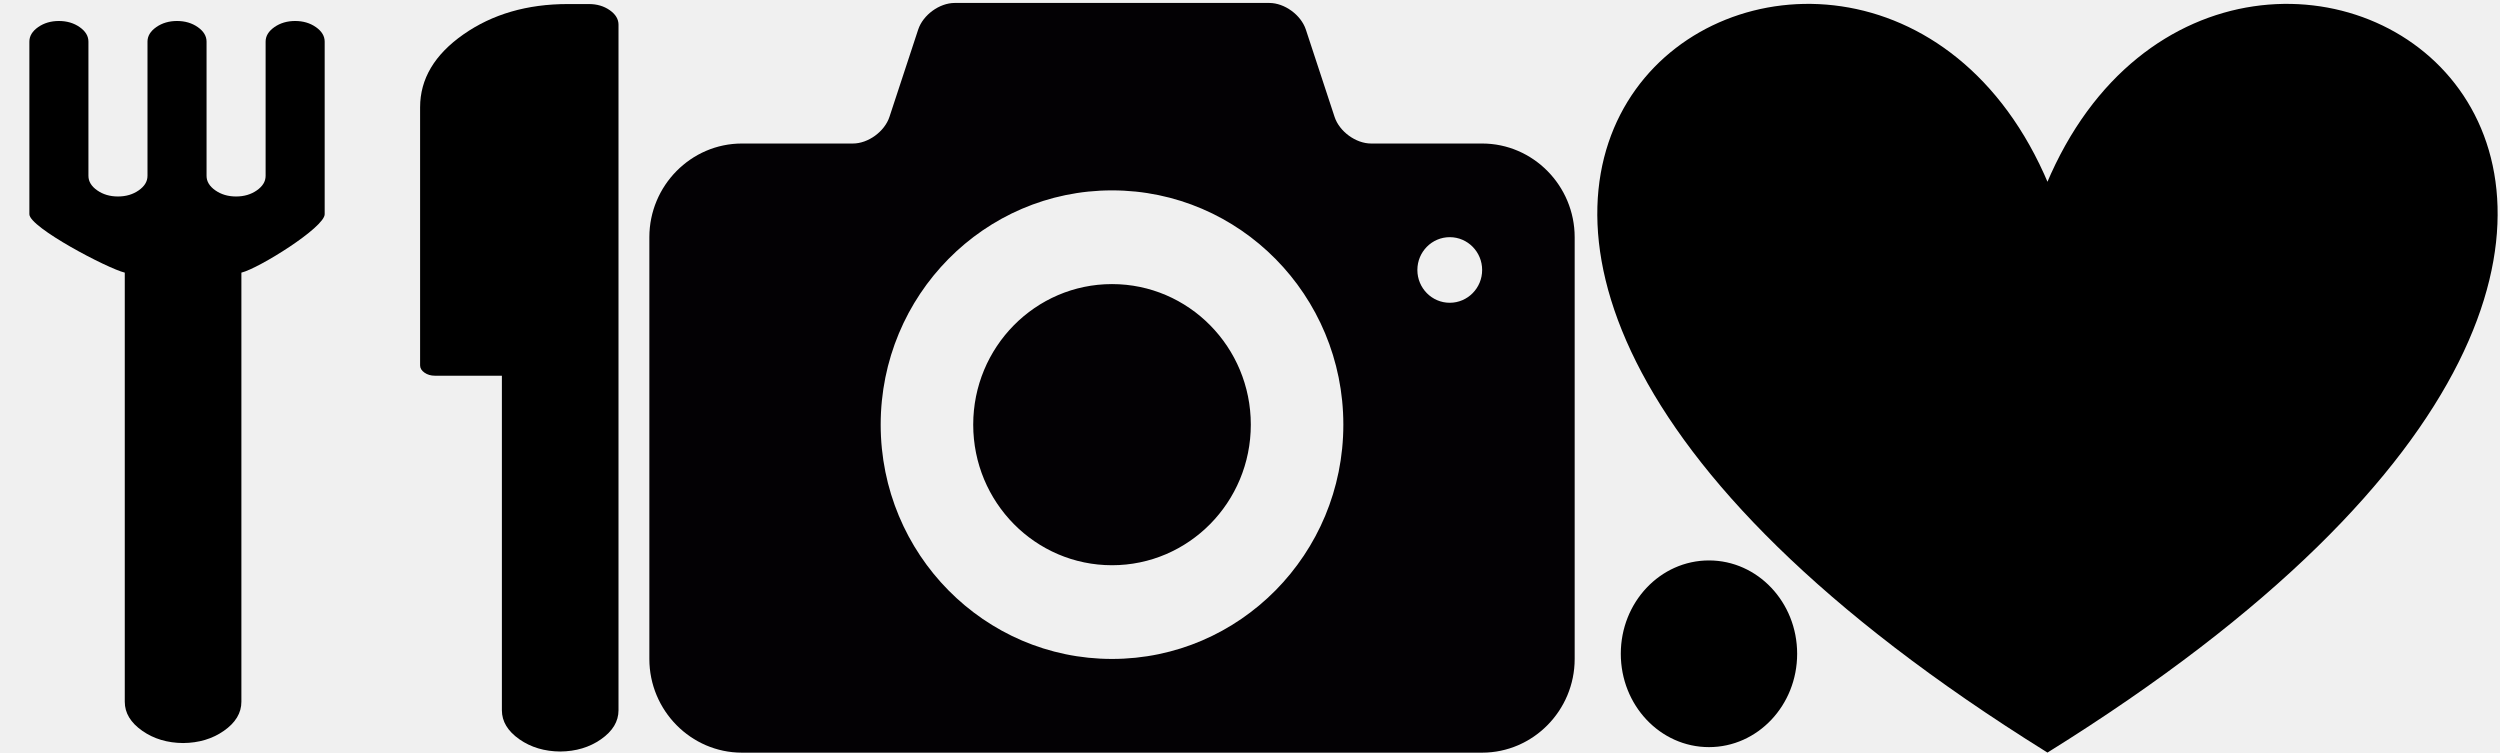
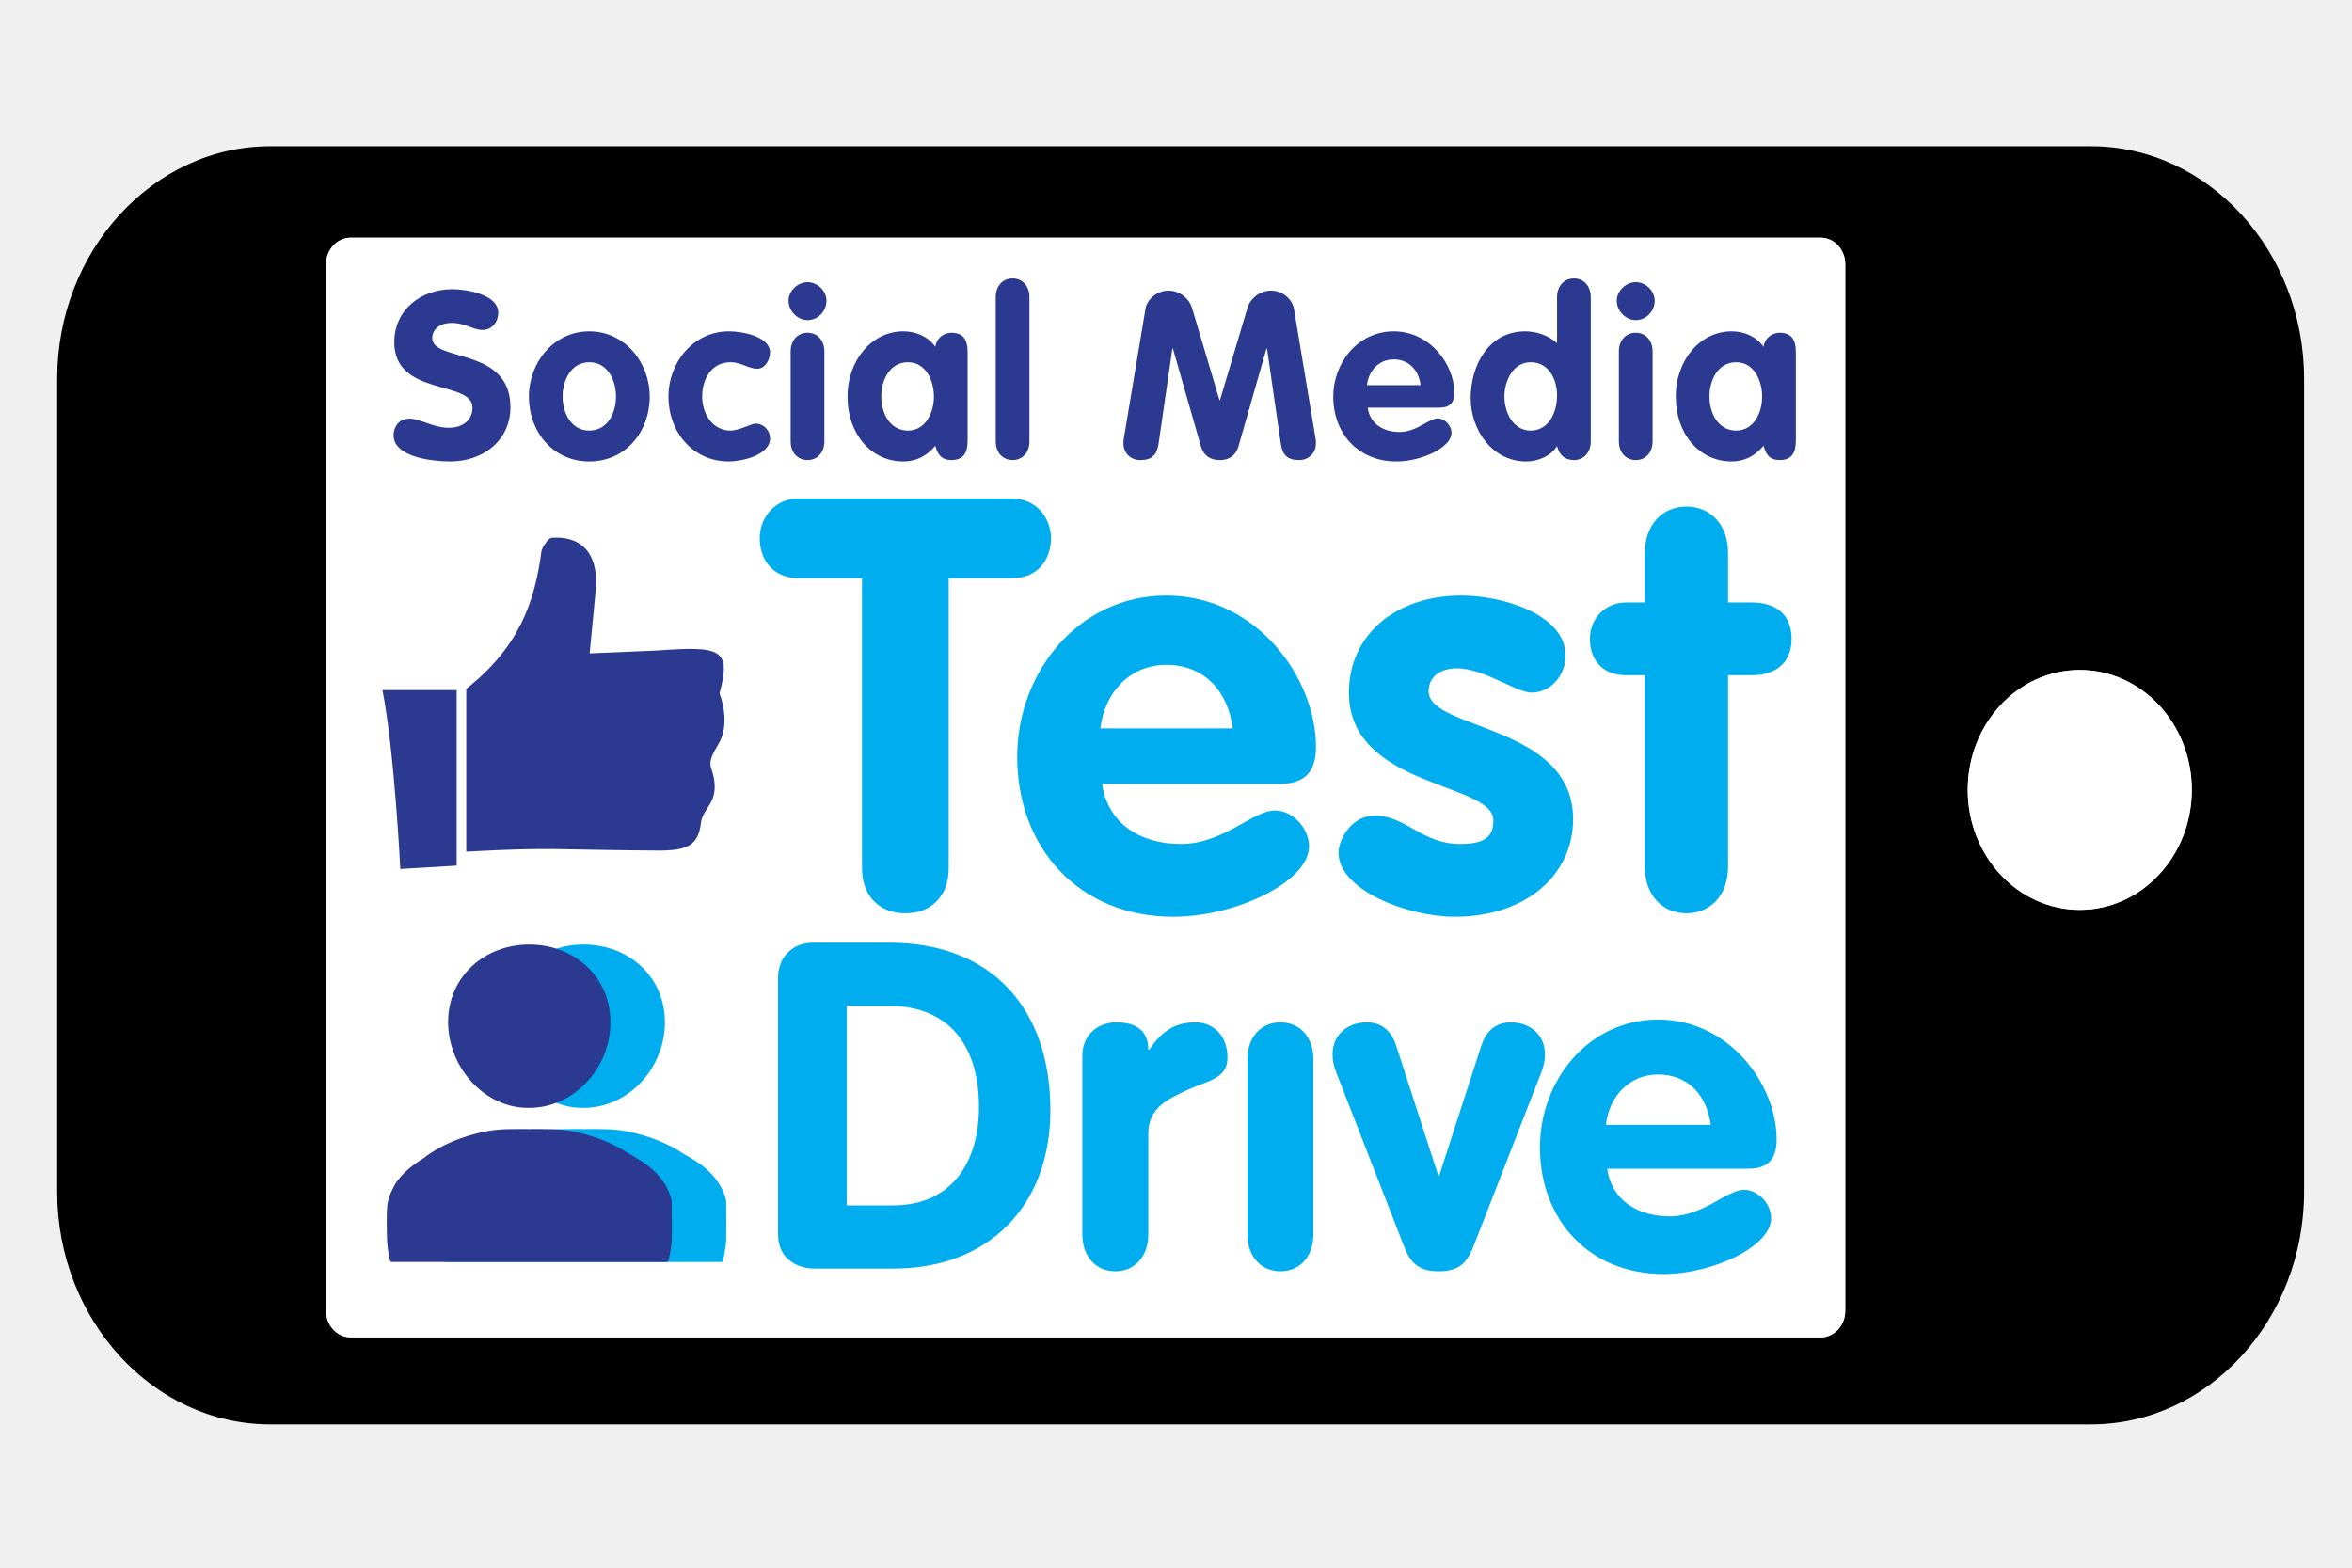
- <svg xmlns="http://www.w3.org/2000/svg" width="1694" height="510" style="vector-effect: non-scaling-stroke;" stroke="null">
-   <g stroke="null">
-     <rect stroke="null" fill="none" id="canvas_background" height="512" width="1696" y="-1" x="-1" />
-   </g>
-   <g stroke="null">
-     <g stroke="null" id="svg_1">
-       <g stroke="null" id="svg_2">
-         <path stroke="null" id="svg_3" fill="#030104" d="m753.5,192.5c-51.947,0 -94.05,42.659 -94.05,95.25c0,52.61 42.103,95.25 94.05,95.25c51.934,0 94.05,-42.64 94.05,-95.25c0,-52.591 -42.116,-95.25 -94.05,-95.25zm250.8,-95.25l-75.24,0c-10.346,0 -21.494,-8.128 -24.76,-18.072l-19.45,-59.112c-3.279,-9.938 -14.415,-18.066 -24.76,-18.066l-213.18,0c-10.346,0 -21.494,8.128 -24.76,18.072l-19.45,59.112c-3.279,9.938 -14.415,18.066 -24.76,18.066l-75.24,0c-34.485,0 -62.7,28.575 -62.7,63.5l0,285.75c0,34.925 28.215,63.5 62.7,63.5l501.6,0c34.485,0 62.7,-28.575 62.7,-63.5l0,-285.75c0,-34.925 -28.215,-63.5 -62.7,-63.5zm-250.8,349.25c-86.57,0 -156.75,-71.076 -156.75,-158.75c0,-87.668 70.18,-158.75 156.75,-158.75c86.557,0 156.75,71.082 156.75,158.75c0,87.674 -70.193,158.75 -156.75,158.75zm228.855,-241.344c-12.114,0 -21.945,-9.944 -21.945,-22.225c0,-12.268 9.831,-22.225 21.945,-22.225c12.126,0 21.945,9.957 21.945,22.225c0,12.281 -9.825,22.225 -21.945,22.225z" />
+ <svg xmlns="http://www.w3.org/2000/svg" version="1.1" id="Layer_1" x="0px" y="0px" width="216px" height="144px" viewBox="0 0 216 144" enable-background="new 0 0 216 144" xml:space="preserve">
+   <g>
+     <g>
+       <g>
+         <path d="M24.816,13.435h167.219c10.762,0,19.566,9.617,19.566,21.369v74.659c0,11.76-8.805,21.373-19.566,21.373H24.816     c-10.763,0-19.567-9.613-19.567-21.373V34.803C5.249,23.051,14.053,13.435,24.816,13.435z M167.201,21.834H32.204     c-1.238,0-2.257,1.086-2.257,2.422v96.167c0,1.328,1.019,2.418,2.257,2.418h134.998c1.24,0,2.256-1.09,2.256-2.418V24.256     C169.457,22.92,168.441,21.834,167.201,21.834z M190.998,61.542c-5.68,0-10.285,4.928-10.285,11.01     c0,6.083,4.605,11.02,10.285,11.02c5.682,0,10.287-4.938,10.287-11.02C201.285,66.47,196.68,61.542,190.998,61.542z" />
+       </g>
+       <g>
+         <path fill="none" d="M192.035,13.435c10.762,0,19.566,9.617,19.566,21.369v74.659c0,11.76-8.805,21.373-19.566,21.373H24.816     c-10.763,0-19.567-9.613-19.567-21.373V34.803c0-11.752,8.805-21.369,19.567-21.369H192.035z" />
+         <path fill="#FFFFFF" d="M180.713,72.551c0,6.083,4.605,11.02,10.285,11.02c5.682,0,10.287-4.938,10.287-11.02     c0-6.082-4.605-11.01-10.287-11.01C185.318,61.542,180.713,66.47,180.713,72.551z" />
+         <path fill="#FFFFFF" d="M32.204,21.834c-1.238,0-2.257,1.086-2.257,2.422v96.167c0,1.328,1.019,2.418,2.257,2.418h134.998     c1.24,0,2.256-1.09,2.256-2.418V24.256c0-1.336-1.016-2.422-2.256-2.422H32.204z" />
      </g>
    </g>
-     <g stroke="null" id="svg_4" />
-     <g stroke="null" id="svg_5" />
-     <g stroke="null" id="svg_6" />
-     <g stroke="null" id="svg_7" />
-     <g stroke="null" id="svg_8" />
-     <g stroke="null" id="svg_9" />
-     <g stroke="null" id="svg_10" />
-     <g stroke="null" id="svg_11" />
-     <g stroke="null" id="svg_12" />
-     <g stroke="null" id="svg_13" />
-     <g stroke="null" id="svg_14" />
-     <g stroke="null" id="svg_15" />
-     <g stroke="null" id="svg_16" />
-     <g stroke="null" id="svg_17" />
-     <g stroke="null" id="svg_18" />
-     <path stroke="#000" id="svg_20" d="m1387.368,125.042c125.456,-298.681 616.998,0 0,384.019c-616.998,-384.019 -125.456,-682.7 0,-384.019z" stroke-width="1.5" fill="#000000" />
-     <g stroke="null" id="svg_47">
-       <g stroke="null" transform="matrix(1.34108,0,0,0.937635,-17303.317,-5481.541) " id="svg_26">
-         <g stroke="null" id="svg_27">
-           <path stroke="null" id="svg_28" d="m12965.568,6043.164l0,310.136c0,8.086 2.95,15.08 8.862,20.986c5.808,5.809 12.681,8.732 20.6,8.824c7.914,-0.092 14.792,-3.016 20.606,-8.824c5.906,-5.906 8.855,-12.9 8.855,-20.986l0,-310.136c8.862,-3.103 42.081,-32.711 42.081,-42.204l0,-124.737c0,-4.033 -1.481,-7.534 -4.431,-10.49c-2.956,-2.95 -6.457,-4.431 -10.49,-4.431c-4.045,0 -7.54,1.481 -10.49,4.431c-2.956,2.962 -4.431,6.457 -4.431,10.49l0,96.99c0,4.045 -1.481,7.54 -4.431,10.49c-2.956,2.956 -6.451,4.425 -10.49,4.425c-4.045,0 -7.54,-1.469 -10.49,-4.425c-2.95,-2.95 -4.431,-6.451 -4.431,-10.49l0,-96.99c0,-4.033 -1.481,-7.534 -4.431,-10.49c-2.95,-2.95 -6.45,-4.431 -10.489,-4.431c-4.045,0 -7.54,1.481 -10.49,4.431c-2.956,2.962 -4.431,6.457 -4.431,10.49l0,96.99c0,4.045 -1.481,7.54 -4.431,10.49c-2.956,2.956 -6.451,4.425 -10.49,4.425c-4.045,0 -7.54,-1.469 -10.49,-4.425c-2.956,-2.95 -4.431,-6.451 -4.431,-10.49l0,-96.99c0,-4.033 -1.475,-7.534 -4.431,-10.49c-2.95,-2.95 -6.45,-4.431 -10.49,-4.431c-4.045,0 -7.54,1.481 -10.489,4.431c-2.95,2.962 -4.431,6.457 -4.431,10.49l0,124.732c0.003,9.491 39.342,39.1 48.204,42.209z" />
-           <path stroke="null" id="svg_29" d="m12995.409,6383.142c-0.129,0 -0.251,-0.037 -0.38,-0.037c-0.128,0 -0.245,0.037 -0.379,0.037l0.759,0z" />
-           <path stroke="null" id="svg_30" d="m13185.949,6389.263c-0.129,0 -0.25,-0.037 -0.379,-0.037s-0.252,0.037 -0.379,0.037l0.758,0z" />
-           <path stroke="null" id="svg_31" d="m13122.24,6117.65l33.869,0l0,241.771c0,8.084 2.949,15.08 8.855,20.984c5.812,5.809 12.686,8.734 20.605,8.826c7.912,-0.092 14.791,-3.018 20.605,-8.826c5.906,-5.904 8.861,-12.9 8.861,-20.984l0,-495.438c0,-4.033 -1.48,-7.534 -4.43,-10.49c-2.955,-2.95 -6.449,-4.431 -10.488,-4.431l-10.723,0c-20.52,0 -38.084,7.308 -52.693,21.916c-14.607,14.614 -21.914,32.179 -21.914,52.693l0,186.52c0,2.02 0.74,3.77 2.215,5.245c1.468,1.474 3.218,2.214 5.238,2.214z" />
-         </g>
+     <path fill="#00AEEF" d="M71.451,89.828c0-1.934,1.346-3.236,3.237-3.236h6.979c9.416,0,14.797,6.054,14.797,15.387   c0,8.827-5.717,14.545-14.377,14.545h-7.314c-1.388,0-3.321-0.758-3.321-3.153V89.828z M77.756,110.722h4.246   c5.423,0,7.903-3.993,7.903-9.038c0-5.381-2.522-9.291-8.324-9.291h-3.825V110.722z" />
+     <path fill="#00AEEF" d="M99.402,96.934c0-2.018,1.598-3.027,3.11-3.027c1.598,0,2.943,0.589,2.943,2.522h0.084   c1.135-1.682,2.354-2.522,4.246-2.522c1.471,0,2.943,1.051,2.943,3.237c0,1.976-1.809,2.102-3.615,2.942   c-1.808,0.841-3.658,1.64-3.658,4.035v9.291c0,2.018-1.262,3.363-3.027,3.363s-3.026-1.346-3.026-3.363V96.934z" />
+     <path fill="#00AEEF" d="M114.564,97.27c0-2.018,1.26-3.363,3.025-3.363s3.027,1.346,3.027,3.363v16.143   c0,2.018-1.262,3.363-3.027,3.363s-3.025-1.346-3.025-3.363V97.27z" />
+     <path fill="#00AEEF" d="M122.758,98.615c-0.295-0.758-0.379-1.22-0.379-1.766c0-1.934,1.514-2.943,3.152-2.943   c1.682,0,2.396,1.219,2.691,2.145l3.867,11.938h0.084l3.867-11.938c0.295-0.926,1.01-2.145,2.691-2.145   c1.639,0,3.152,1.01,3.152,2.943c0,0.546-0.084,1.008-0.379,1.766l-6.096,15.638c-0.588,1.556-1.219,2.522-3.277,2.522   c-2.061,0-2.691-0.967-3.279-2.522L122.758,98.615z" />
+     <path fill="#00AEEF" d="M147.605,107.359c0.422,2.984,2.902,4.371,5.719,4.371c3.109,0,5.254-2.438,6.852-2.438   c1.303,0,2.48,1.303,2.48,2.605c0,2.606-5.381,5.129-9.879,5.129c-6.811,0-11.352-4.961-11.352-11.645   c0-6.138,4.457-11.729,10.848-11.729c6.557,0,10.887,5.969,10.887,11.014c0,1.809-0.799,2.691-2.648,2.691H147.605z    M157.107,103.323c-0.336-2.648-2.018-4.624-4.834-4.624c-2.691,0-4.498,2.06-4.793,4.624H157.107z" />
+     <path fill="#00AEEF" d="M79.166,53.11H73.38c-2.547,0-3.608-1.857-3.608-3.662c0-1.857,1.326-3.662,3.608-3.662h19.53   c2.282,0,3.608,1.805,3.608,3.662c0,1.804-1.062,3.662-3.608,3.662h-5.785v26.641c0,2.653-1.698,4.14-3.98,4.14   c-2.281,0-3.979-1.486-3.979-4.14V53.11z" />
+     <path fill="#00AEEF" d="M101.217,72.003c0.53,3.769,3.662,5.52,7.218,5.52c3.926,0,6.633-3.078,8.651-3.078   c1.645,0,3.131,1.646,3.131,3.29c0,3.291-6.793,6.475-12.472,6.475c-8.597,0-14.329-6.262-14.329-14.7   c0-7.749,5.626-14.807,13.692-14.807c8.279,0,13.746,7.536,13.746,13.904c0,2.282-1.008,3.396-3.344,3.396H101.217z    M113.211,66.908c-0.424-3.343-2.547-5.838-6.103-5.838c-3.396,0-5.679,2.601-6.05,5.838H113.211z" />
+     <path fill="#00AEEF" d="M140.65,63.618c-1.432,0-4.352-2.229-6.846-2.229c-1.379,0-2.6,0.637-2.6,2.123   c0,3.556,13.268,3.025,13.268,11.729c0,5.095-4.299,8.969-10.879,8.969c-4.299,0-10.668-2.441-10.668-5.891   c0-1.168,1.168-3.396,3.291-3.396c2.971,0,4.299,2.601,7.906,2.601c2.336,0,3.025-0.743,3.025-2.177   c0-3.502-13.268-2.971-13.268-11.728c0-5.307,4.299-8.916,10.35-8.916c3.768,0,9.553,1.751,9.553,5.52   C143.783,61.973,142.455,63.618,140.65,63.618z" />
+     <path fill="#00AEEF" d="M151.057,62.026h-1.699c-2.068,0-3.344-1.274-3.344-3.343c0-1.911,1.434-3.344,3.344-3.344h1.699v-4.564   c0-2.547,1.592-4.246,3.82-4.246s3.822,1.698,3.822,4.246v4.564h2.176c1.963,0,3.66,0.902,3.66,3.344   c0,2.388-1.697,3.343-3.66,3.343h-2.176v17.619c0,2.548-1.594,4.246-3.822,4.246s-3.82-1.698-3.82-4.246V62.026z" />
+     <g>
+       <path fill="#2B3990" d="M45.757,28.715c0,0.839-0.559,1.591-1.44,1.591c-0.881,0-1.569-0.645-2.859-0.645    c-0.925,0-1.763,0.495-1.763,1.397c0,2.214,7.181,0.795,7.181,6.342c0,3.075-2.537,4.988-5.504,4.988    c-1.655,0-5.225-0.387-5.225-2.408c0-0.838,0.56-1.526,1.44-1.526c1.011,0,2.215,0.838,3.612,0.838    c1.419,0,2.193-0.795,2.193-1.849c0-2.537-7.182-1.01-7.182-5.999c0-3.01,2.473-4.88,5.332-4.88    C42.748,26.565,45.757,27.017,45.757,28.715z" />
+       <path fill="#2B3990" d="M59.667,36.434c0,3.225-2.214,5.955-5.547,5.955c-3.332,0-5.547-2.73-5.547-5.955    c0-3.139,2.279-5.999,5.547-5.999C57.389,30.435,59.667,33.294,59.667,36.434z M51.67,36.434c0,1.483,0.773,3.117,2.45,3.117    c1.678,0,2.451-1.634,2.451-3.117s-0.752-3.161-2.451-3.161C52.422,33.273,51.67,34.95,51.67,36.434z" />
+       <path fill="#2B3990" d="M69.536,33.875c-0.773,0-1.462-0.602-2.451-0.602c-1.763,0-2.601,1.569-2.601,3.161    c0,1.526,0.924,3.117,2.601,3.117c0.774,0,1.936-0.645,2.301-0.645c0.731,0,1.333,0.624,1.333,1.354    c0,1.591-2.666,2.128-3.784,2.128c-3.332,0-5.547-2.73-5.547-5.955c0-3.139,2.279-5.999,5.547-5.999    c1.226,0,3.784,0.452,3.784,1.957C70.718,33.037,70.267,33.875,69.536,33.875z" />
+       <path fill="#2B3990" d="M75.9,27.619c0,0.967-0.774,1.785-1.741,1.785c-0.925,0-1.742-0.839-1.742-1.785    c0-0.881,0.817-1.699,1.742-1.699C75.083,25.92,75.9,26.716,75.9,27.619z M72.611,32.284c0-1.032,0.645-1.72,1.548-1.72    c0.902,0,1.548,0.688,1.548,1.72v8.256c0,1.032-0.646,1.72-1.548,1.72c-0.903,0-1.548-0.688-1.548-1.72V32.284z" />
+       <path fill="#2B3990" d="M88.864,40.239c0,0.795,0,2.021-1.483,2.021c-0.902,0-1.269-0.495-1.483-1.312    c-0.795,0.946-1.763,1.44-2.945,1.44c-2.902,0-5.117-2.472-5.117-5.955c0-3.397,2.279-5.999,5.117-5.999    c1.14,0,2.258,0.452,2.945,1.419c0.086-0.752,0.731-1.29,1.483-1.29c1.483,0,1.483,1.226,1.483,2.021V40.239z M83.381,39.551    c1.613,0,2.387-1.634,2.387-3.117s-0.752-3.161-2.387-3.161c-1.698,0-2.45,1.677-2.45,3.161S81.705,39.551,83.381,39.551z" />
+       <path fill="#2B3990" d="M91.444,27.296c0-1.032,0.645-1.72,1.548-1.72c0.902,0,1.548,0.688,1.548,1.72V40.54    c0,1.032-0.646,1.72-1.548,1.72c-0.903,0-1.548-0.688-1.548-1.72V27.296z" />
+       <path fill="#2B3990" d="M105.2,28.35c0.129-0.774,0.968-1.655,2.106-1.655c1.075,0,1.915,0.774,2.151,1.548l2.537,8.514h0.043    l2.537-8.514c0.236-0.774,1.074-1.548,2.148-1.548c1.141,0,1.979,0.881,2.107,1.655l2,11.997c0.021,0.129,0.021,0.258,0.021,0.366    c0,0.946-0.688,1.548-1.549,1.548c-1.096,0-1.525-0.495-1.676-1.505l-1.27-8.75h-0.043l-2.58,9.008    c-0.15,0.516-0.559,1.247-1.719,1.247c-1.162,0-1.57-0.731-1.721-1.247l-2.58-9.008h-0.043l-1.269,8.75    c-0.15,1.01-0.581,1.505-1.677,1.505c-0.86,0-1.549-0.602-1.549-1.548c0-0.107,0-0.236,0.021-0.366L105.2,28.35z" />
+       <path fill="#2B3990" d="M125.604,37.444c0.215,1.526,1.484,2.236,2.924,2.236c1.592,0,2.688-1.247,3.504-1.247    c0.668,0,1.27,0.667,1.27,1.333c0,1.333-2.752,2.623-5.053,2.623c-3.482,0-5.805-2.537-5.805-5.955    c0-3.139,2.279-5.999,5.547-5.999c3.354,0,5.568,3.053,5.568,5.633c0,0.925-0.408,1.376-1.355,1.376H125.604z M130.463,35.38    c-0.172-1.354-1.033-2.365-2.473-2.365c-1.377,0-2.301,1.053-2.451,2.365H130.463z" />
+       <path fill="#2B3990" d="M146.092,40.54c0,1.032-0.645,1.72-1.547,1.72c-0.859,0-1.355-0.473-1.549-1.29    c-0.58,0.946-1.783,1.419-2.838,1.419c-3.117,0-5.096-2.902-5.096-5.826c0-3.01,1.656-6.127,4.988-6.127    c1.076,0,2.129,0.366,2.945,1.075v-4.214c0-1.032,0.646-1.72,1.549-1.72s1.547,0.688,1.547,1.72V40.54z M140.566,33.273    c-1.611,0-2.406,1.699-2.406,3.161c0,1.44,0.795,3.117,2.406,3.117c1.699,0,2.43-1.72,2.43-3.225    C142.996,34.821,142.223,33.273,140.566,33.273z" />
+       <path fill="#2B3990" d="M151.961,27.619c0,0.967-0.773,1.785-1.74,1.785c-0.926,0-1.742-0.839-1.742-1.785    c0-0.881,0.816-1.699,1.742-1.699C151.145,25.92,151.961,26.716,151.961,27.619z M148.672,32.284c0-1.032,0.645-1.72,1.549-1.72    c0.902,0,1.547,0.688,1.547,1.72v8.256c0,1.032-0.645,1.72-1.547,1.72c-0.904,0-1.549-0.688-1.549-1.72V32.284z" />
+       <path fill="#2B3990" d="M164.926,40.239c0,0.795,0,2.021-1.484,2.021c-0.902,0-1.268-0.495-1.482-1.312    c-0.795,0.946-1.764,1.44-2.945,1.44c-2.902,0-5.117-2.472-5.117-5.955c0-3.397,2.279-5.999,5.117-5.999    c1.139,0,2.258,0.452,2.945,1.419c0.086-0.752,0.73-1.29,1.482-1.29c1.484,0,1.484,1.226,1.484,2.021V40.239z M159.443,39.551    c1.613,0,2.387-1.634,2.387-3.117s-0.752-3.161-2.387-3.161c-1.699,0-2.451,1.677-2.451,3.161S157.766,39.551,159.443,39.551z" />
+     </g>
+     <g>
+       <g>
+         <path fill="#00AEEF" d="M61.063,93.899c0,4.197-3.339,7.863-7.451,7.863c-3.896,0.09-7.412-3.466-7.461-7.863     c0-4.197,3.34-7.137,7.461-7.137C57.724,86.763,61.063,89.702,61.063,93.899z" />
+         <path fill="#00AEEF" d="M66.69,113.942c-0.01,0.229-0.217,1.98-0.417,1.98h-25.33c-0.238,0-0.394-1.79-0.401-2.062     c-0.021-0.816-0.052-2.431,0.016-3.057c0.082-0.854,0.512-1.604,0.512-1.604c0.485-1.125,1.646-2.088,2.86-2.832     c1.423-1.131,3.425-1.992,5.762-2.459c1.229-0.24,2.541-0.196,3.917-0.196c1.383,0,2.718-0.044,3.951,0.204     c2.012,0.402,3.777,1.109,5.13,2.014c0.385,0.219,0.793,0.459,1.229,0.736c2.516,1.605,2.771,3.67,2.771,3.67     S66.71,113.284,66.69,113.942z" />
      </g>
-       <g stroke="null" transform="matrix(1.34108,0,0,0.937635,-17303.317,-5481.541) " id="svg_32" />
-       <g stroke="null" transform="matrix(1.34108,0,0,0.937635,-17303.317,-5481.541) " id="svg_33" />
-       <g stroke="null" transform="matrix(1.34108,0,0,0.937635,-17303.317,-5481.541) " id="svg_34" />
-       <g stroke="null" transform="matrix(1.34108,0,0,0.937635,-17303.317,-5481.541) " id="svg_35" />
-       <g stroke="null" transform="matrix(1.34108,0,0,0.937635,-17303.317,-5481.541) " id="svg_36" />
-       <g stroke="null" transform="matrix(1.34108,0,0,0.937635,-17303.317,-5481.541) " id="svg_37" />
-       <g stroke="null" transform="matrix(1.34108,0,0,0.937635,-17303.317,-5481.541) " id="svg_38" />
-       <g stroke="null" transform="matrix(1.34108,0,0,0.937635,-17303.317,-5481.541) " id="svg_39" />
-       <g stroke="null" transform="matrix(1.34108,0,0,0.937635,-17303.317,-5481.541) " id="svg_40" />
-       <g stroke="null" transform="matrix(1.34108,0,0,0.937635,-17303.317,-5481.541) " id="svg_41" />
-       <g stroke="null" transform="matrix(1.34108,0,0,0.937635,-17303.317,-5481.541) " id="svg_42" />
-       <g stroke="null" transform="matrix(1.34108,0,0,0.937635,-17303.317,-5481.541) " id="svg_43" />
-       <g stroke="null" transform="matrix(1.34108,0,0,0.937635,-17303.317,-5481.541) " id="svg_44" />
-       <g stroke="null" transform="matrix(1.34108,0,0,0.937635,-17303.317,-5481.541) " id="svg_45" />
-       <g stroke="null" transform="matrix(1.34108,0,0,0.937635,-17303.317,-5481.541) " id="svg_46" />
+       <g>
+         <path fill="#2B3990" d="M56.063,93.899c0,4.197-3.339,7.863-7.451,7.863c-3.896,0.09-7.412-3.466-7.461-7.863     c0-4.197,3.34-7.137,7.461-7.137C52.724,86.763,56.063,89.702,56.063,93.899z" />
+         <path fill="#2B3990" d="M61.69,113.942c-0.01,0.229-0.217,1.98-0.417,1.98h-25.33c-0.238,0-0.394-1.79-0.401-2.062     c-0.021-0.816-0.052-2.431,0.016-3.057c0.082-0.854,0.512-1.604,0.512-1.604c0.485-1.125,1.646-2.088,2.86-2.832     c1.423-1.131,3.425-1.992,5.762-2.459c1.229-0.24,2.541-0.196,3.917-0.196c1.383,0,2.718-0.044,3.951,0.204     c2.012,0.402,3.777,1.109,5.13,2.014c0.385,0.219,0.793,0.459,1.229,0.736c2.516,1.605,2.771,3.67,2.771,3.67     S61.71,113.284,61.69,113.942z" />
+       </g>
    </g>
-     <ellipse stroke="#000" ry="62.5" rx="59" id="svg_48" cy="443" cx="1158" stroke-opacity="null" stroke-width="1.5" fill="#000000" />
+     <g>
+       <g>
+         <path fill="#2B3990" d="M41.939,63.39h-6.815c1.119,5.738,1.637,16.429,1.637,16.429c2.002-0.125,3.705-0.225,5.179-0.308V63.39z     " />
+       </g>
+       <g>
+         <path fill="#2B3990" d="M60.36,59.754l-6.209,0.265l0.535-5.569c0.411-3.899-1.547-5.24-4.035-5.051     c-0.268,0.019-0.875,0.865-0.928,1.25c-0.618,4.691-2.066,8.8-6.903,12.623v14.957c8.152-0.436,8.028-0.158,17.516-0.1     c2.657,0.016,3.788-0.393,4.03-2.514c0.167-1.458,1.663-1.808,1.173-4.25c-0.222-1.105-0.716-1.115,0.442-3.029     c1.195-1.979,0.096-4.642,0.096-4.642C67.199,59.542,66.124,59.346,60.36,59.754z" />
+       </g>
+     </g>
  </g>
</svg>
